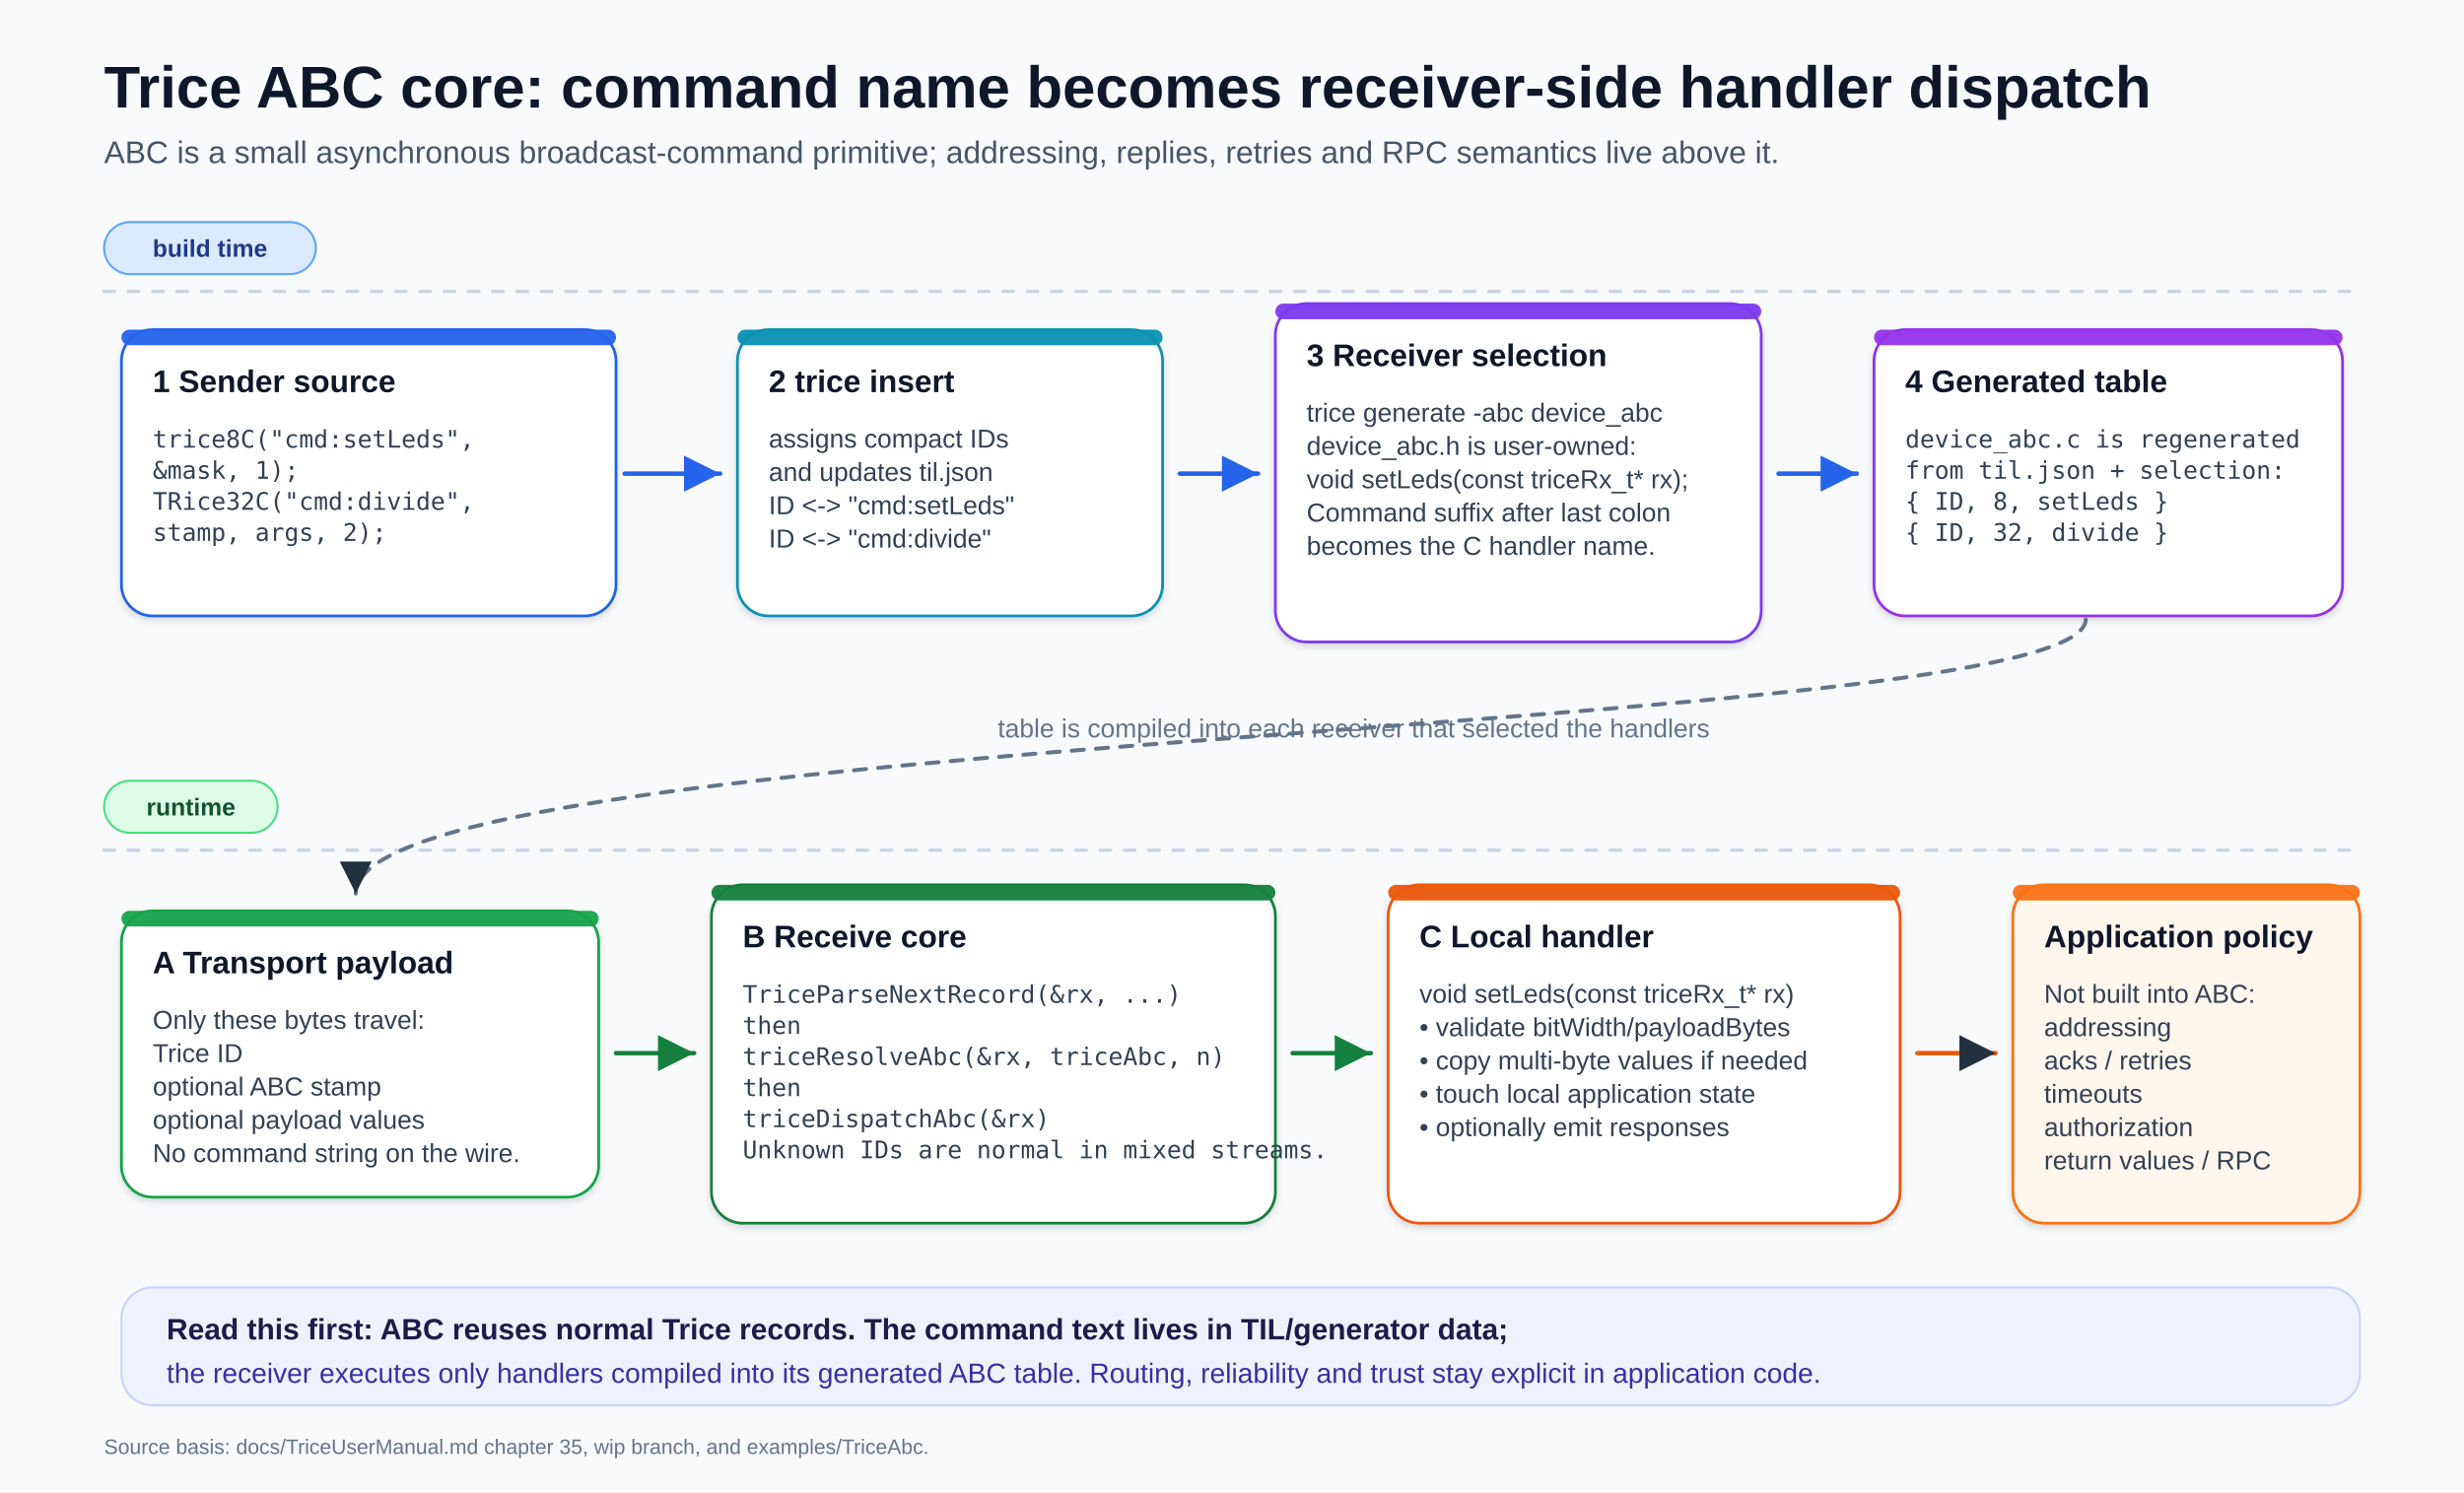
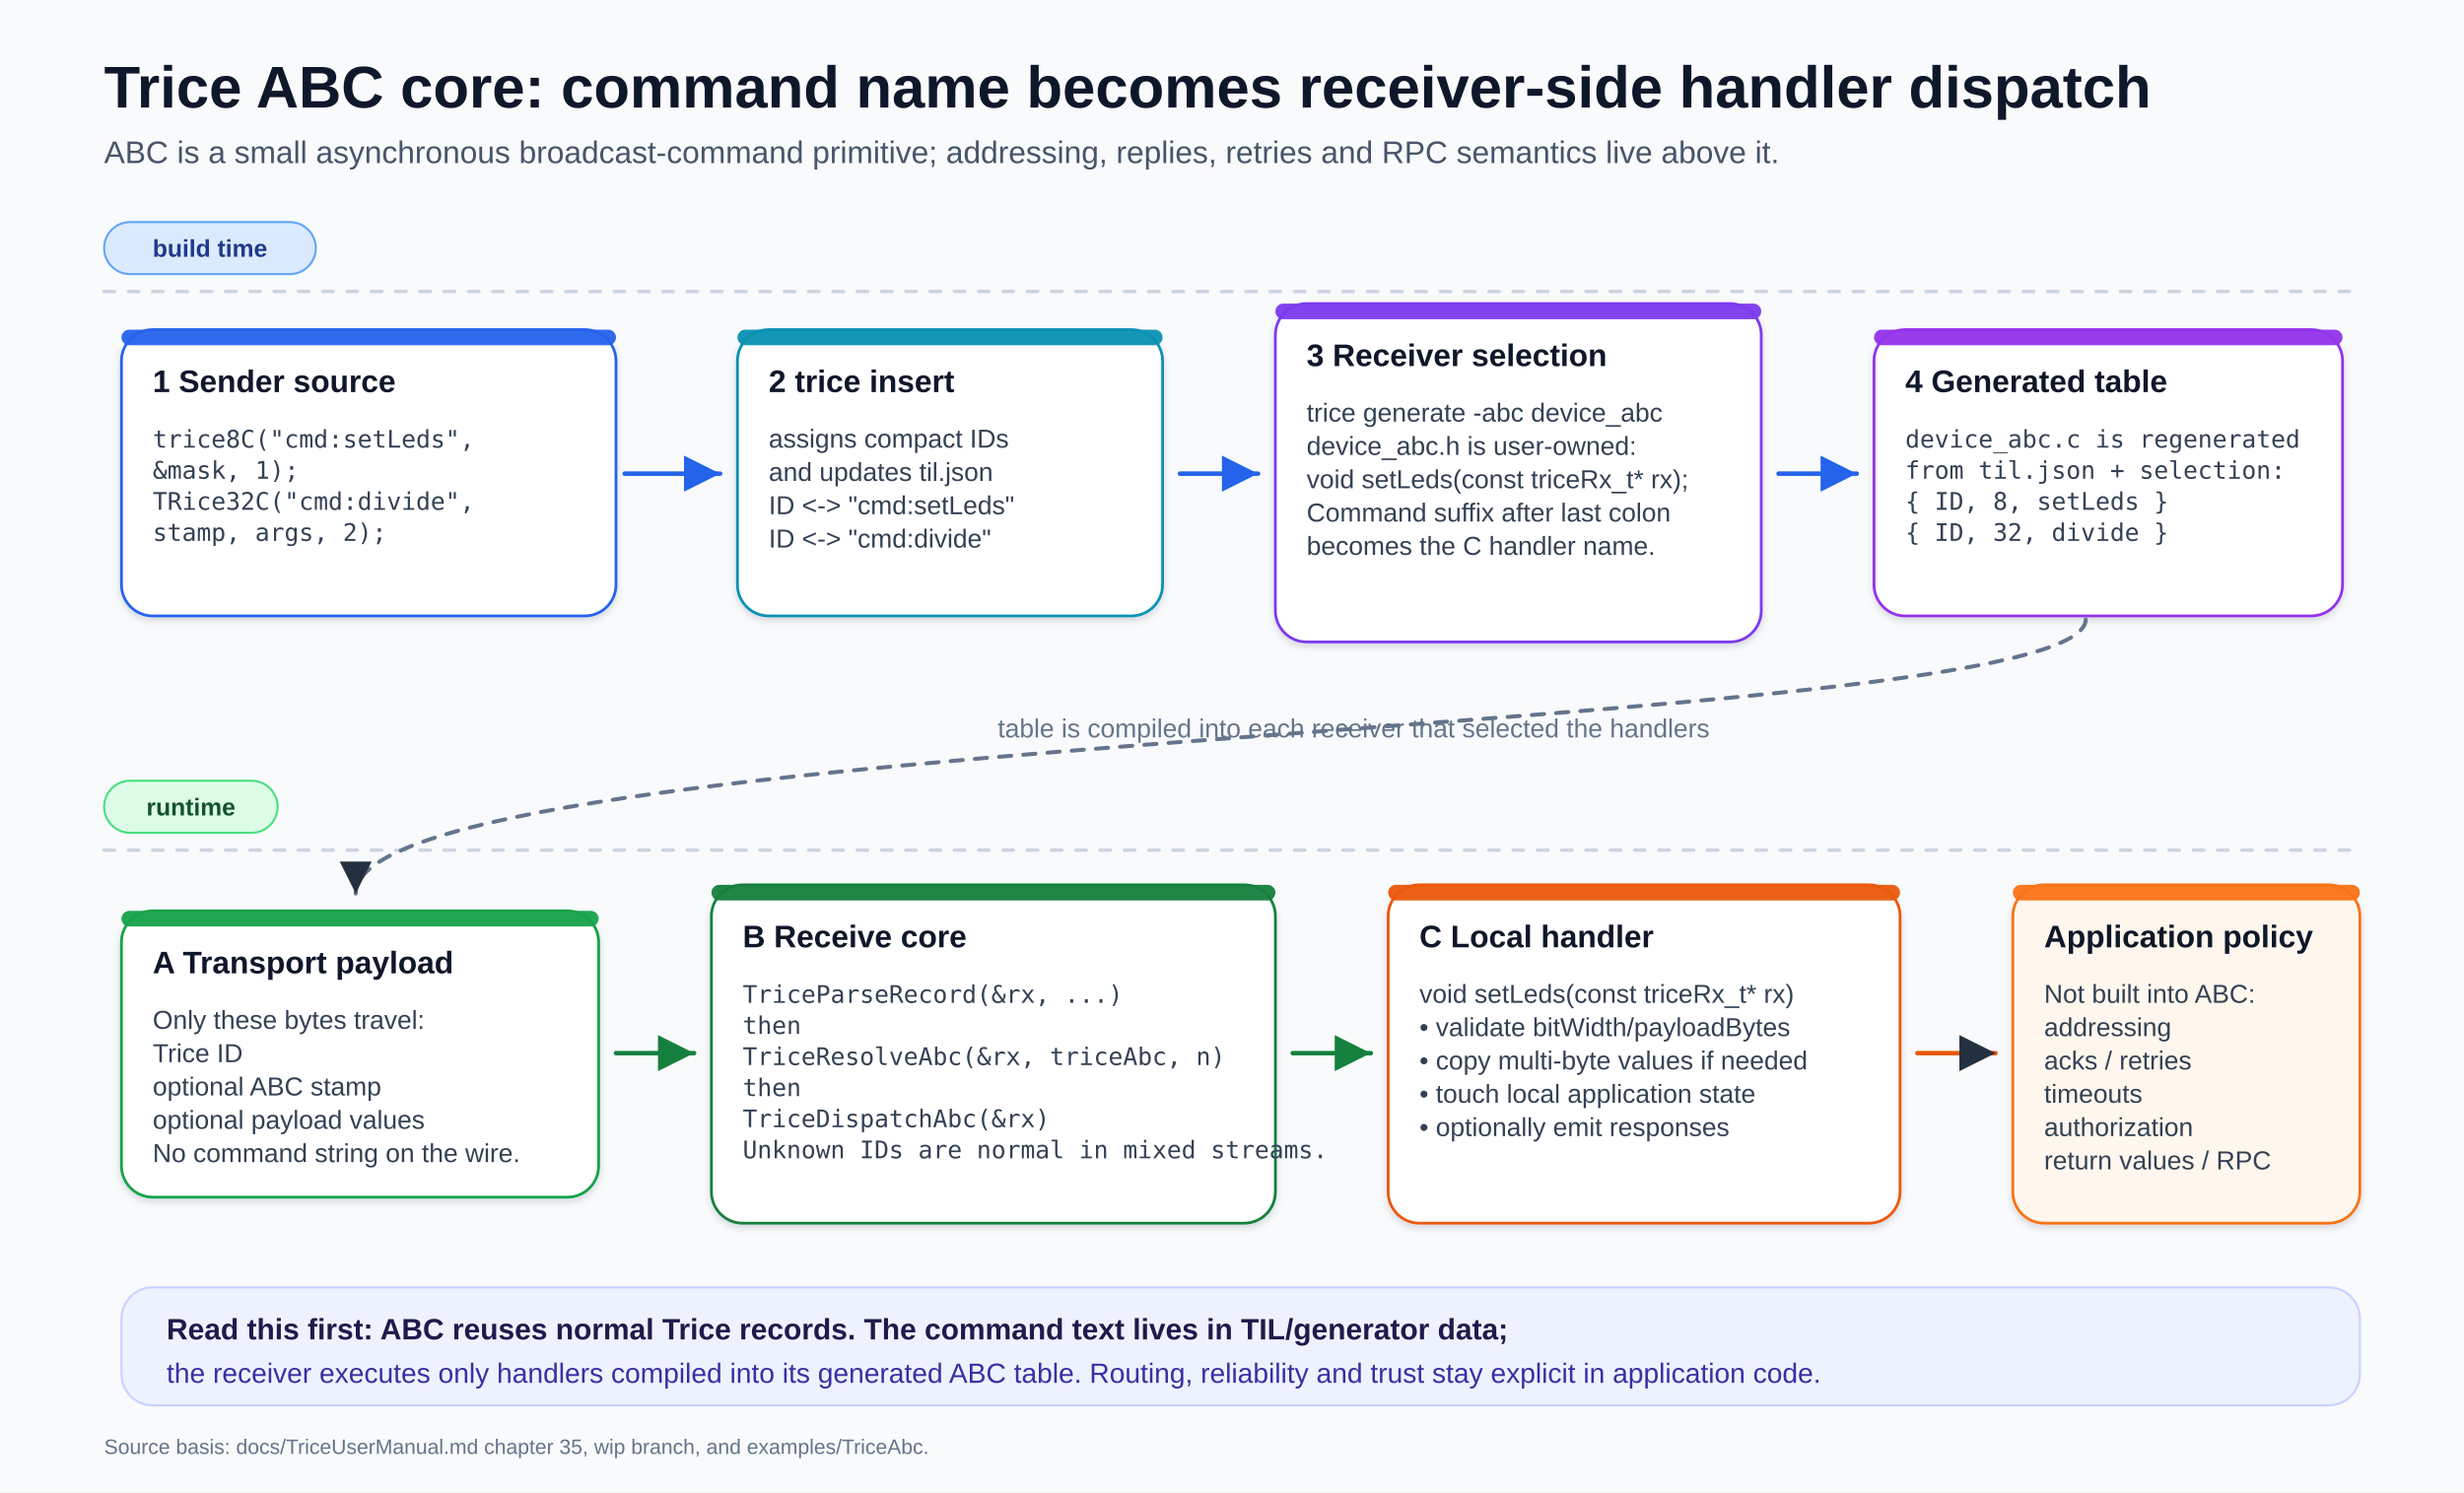
<svg xmlns="http://www.w3.org/2000/svg" width="1420" height="860" viewBox="0 0 1420 860" role="img">
  <defs>
    <marker id="arrow-dark" markerWidth="12" markerHeight="12" refX="10" refY="6" orient="auto" markerUnits="strokeWidth">
      <path d="M2,2 L10,6 L2,10 Z" fill="#23313f" />
    </marker>
    <marker id="arrow-blue" markerWidth="12" markerHeight="12" refX="10" refY="6" orient="auto" markerUnits="strokeWidth">
      <path d="M2,2 L10,6 L2,10 Z" fill="#2563eb" />
    </marker>
    <marker id="arrow-green" markerWidth="12" markerHeight="12" refX="10" refY="6" orient="auto" markerUnits="strokeWidth">
      <path d="M2,2 L10,6 L2,10 Z" fill="#15803d" />
    </marker>
    <marker id="arrow-purple" markerWidth="12" markerHeight="12" refX="10" refY="6" orient="auto" markerUnits="strokeWidth">
      <path d="M2,2 L10,6 L2,10 Z" fill="#7e22ce" />
    </marker>
    <filter id="shadow" x="-20%" y="-20%" width="140%" height="140%">
      <feDropShadow dx="0" dy="2" stdDeviation="2" flood-color="#0f172a" flood-opacity="0.14" />
    </filter>
    <linearGradient id="bus-grad" x1="0" x2="1" y1="0" y2="0">
      <stop offset="0%" stop-color="#2563eb" />
      <stop offset="50%" stop-color="#0f766e" />
      <stop offset="100%" stop-color="#7c3aed" />
    </linearGradient>
  </defs>
  <rect x="0" y="0" width="1420" height="860" rx="0" fill="#f8fafc" stroke="none" stroke-width="0" />
  <text x="60" y="62" font-family="Arial, Helvetica, sans-serif" font-size="34" font-weight="800" fill="#0f172a" text-anchor="start">
    <tspan x="60" dy="0">Trice ABC core: command name becomes receiver-side handler dispatch</tspan>
  </text>
  <text x="60" y="94" font-family="Arial, Helvetica, sans-serif" font-size="18" font-weight="400" fill="#475569" text-anchor="start">
    <tspan x="60" dy="0">ABC is a small asynchronous broadcast-command primitive; addressing, replies, retries and RPC semantics live above it.</tspan>
  </text>
  <rect x="60" y="128" width="122" height="30" rx="15" fill="#dbeafe" stroke="#60a5fa" stroke-width="1.2" />
  <text x="121.0" y="148" font-family="Arial, Helvetica, sans-serif" font-size="14" font-weight="700" fill="#1e3a8a" text-anchor="middle">
    <tspan x="121.0" dy="0">build time</tspan>
  </text>
  <rect x="60" y="450" width="100" height="30" rx="15" fill="#dcfce7" stroke="#4ade80" stroke-width="1.2" />
  <text x="110.0" y="470" font-family="Arial, Helvetica, sans-serif" font-size="14" font-weight="700" fill="#14532d" text-anchor="middle">
    <tspan x="110.0" dy="0">runtime</tspan>
  </text>
  <path d="M60 168 H1360" fill="none" stroke="#cbd5e1" stroke-width="2" stroke-linecap="round" stroke-linejoin="round" stroke-dasharray="6 8" />
  <path d="M60 490 H1360" fill="none" stroke="#cbd5e1" stroke-width="2" stroke-linecap="round" stroke-linejoin="round" stroke-dasharray="6 8" />
  <rect x="70" y="190" width="285" height="165" rx="18" fill="#ffffff" stroke="#2563eb" stroke-width="1.6" filter="url(#shadow)" />
  <rect x="70" y="190" width="285" height="9" rx="4.5" fill="#2563eb" opacity="0.95" />
  <text x="88" y="226" font-family="Arial, Helvetica, sans-serif" font-size="18" font-weight="700" fill="#0f172a" text-anchor="start">
    <tspan x="88" dy="0">1  Sender source</tspan>
  </text>
  <text x="88" y="258" font-family="ui-monospace, SFMono-Regular, Menlo, Consolas, monospace" font-size="14" font-weight="400" fill="#334155" text-anchor="start">
    <tspan x="88" dy="0">trice8C("cmd:setLeds",</tspan>
    <tspan x="88" dy="1.28em">        &amp;mask, 1);</tspan>
    <tspan x="88" dy="1.28em" />
    <tspan x="88" dy="1.28em">TRice32C("cmd:divide",</tspan>
    <tspan x="88" dy="1.28em">         stamp, args, 2);</tspan>
  </text>
  <rect x="425" y="190" width="245" height="165" rx="18" fill="#ffffff" stroke="#0891b2" stroke-width="1.6" filter="url(#shadow)" />
  <rect x="425" y="190" width="245" height="9" rx="4.5" fill="#0891b2" opacity="0.95" />
  <text x="443" y="226" font-family="Arial, Helvetica, sans-serif" font-size="18" font-weight="700" fill="#0f172a" text-anchor="start">
    <tspan x="443" dy="0">2  trice insert</tspan>
  </text>
  <text x="443" y="258" font-family="Arial, Helvetica, sans-serif" font-size="15" font-weight="400" fill="#334155" text-anchor="start">
    <tspan x="443" dy="0">assigns compact IDs</tspan>
    <tspan x="443" dy="1.28em">and updates til.json</tspan>
    <tspan x="443" dy="1.28em" />
    <tspan x="443" dy="1.28em">ID &lt;-&gt; "cmd:setLeds"</tspan>
    <tspan x="443" dy="1.28em">ID &lt;-&gt; "cmd:divide"</tspan>
  </text>
  <rect x="735" y="175" width="280" height="195" rx="18" fill="#ffffff" stroke="#7c3aed" stroke-width="1.6" filter="url(#shadow)" />
  <rect x="735" y="175" width="280" height="9" rx="4.5" fill="#7c3aed" opacity="0.95" />
  <text x="753" y="211" font-family="Arial, Helvetica, sans-serif" font-size="18" font-weight="700" fill="#0f172a" text-anchor="start">
    <tspan x="753" dy="0">3  Receiver selection</tspan>
  </text>
  <text x="753" y="243" font-family="Arial, Helvetica, sans-serif" font-size="15" font-weight="400" fill="#334155" text-anchor="start">
    <tspan x="753" dy="0">trice generate -abc device_abc</tspan>
    <tspan x="753" dy="1.28em" />
    <tspan x="753" dy="1.28em">device_abc.h is user-owned:</tspan>
    <tspan x="753" dy="1.28em">  void setLeds(const triceRx_t* rx);</tspan>
    <tspan x="753" dy="1.28em" />
    <tspan x="753" dy="1.28em">Command suffix after last colon</tspan>
    <tspan x="753" dy="1.28em">becomes the C handler name.</tspan>
  </text>
  <rect x="1080" y="190" width="270" height="165" rx="18" fill="#ffffff" stroke="#9333ea" stroke-width="1.6" filter="url(#shadow)" />
  <rect x="1080" y="190" width="270" height="9" rx="4.5" fill="#9333ea" opacity="0.95" />
  <text x="1098" y="226" font-family="Arial, Helvetica, sans-serif" font-size="18" font-weight="700" fill="#0f172a" text-anchor="start">
    <tspan x="1098" dy="0">4  Generated table</tspan>
  </text>
  <text x="1098" y="258" font-family="ui-monospace, SFMono-Regular, Menlo, Consolas, monospace" font-size="14" font-weight="400" fill="#334155" text-anchor="start">
    <tspan x="1098" dy="0">device_abc.c is regenerated</tspan>
    <tspan x="1098" dy="1.28em">from til.json + selection:</tspan>
    <tspan x="1098" dy="1.28em" />
    <tspan x="1098" dy="1.28em">{ ID, 8,  setLeds }</tspan>
    <tspan x="1098" dy="1.28em">{ ID, 32, divide  }</tspan>
  </text>
  <line x1="360" y1="273" x2="415" y2="273" stroke="#2563eb" stroke-width="2.6" stroke-linecap="round" marker-end="url(#arrow-blue)" />
  <line x1="680" y1="273" x2="725" y2="273" stroke="#2563eb" stroke-width="2.6" stroke-linecap="round" marker-end="url(#arrow-blue)" />
  <line x1="1025" y1="273" x2="1070" y2="273" stroke="#2563eb" stroke-width="2.6" stroke-linecap="round" marker-end="url(#arrow-blue)" />
  <rect x="70" y="525" width="275" height="165" rx="18" fill="#ffffff" stroke="#16a34a" stroke-width="1.6" filter="url(#shadow)" />
  <rect x="70" y="525" width="275" height="9" rx="4.5" fill="#16a34a" opacity="0.95" />
  <text x="88" y="561" font-family="Arial, Helvetica, sans-serif" font-size="18" font-weight="700" fill="#0f172a" text-anchor="start">
    <tspan x="88" dy="0">A  Transport payload</tspan>
  </text>
  <text x="88" y="593" font-family="Arial, Helvetica, sans-serif" font-size="15" font-weight="400" fill="#334155" text-anchor="start">
    <tspan x="88" dy="0">Only these bytes travel:</tspan>
    <tspan x="88" dy="1.28em" />
    <tspan x="88" dy="1.28em">Trice ID</tspan>
    <tspan x="88" dy="1.28em">optional ABC stamp</tspan>
    <tspan x="88" dy="1.28em">optional payload values</tspan>
    <tspan x="88" dy="1.28em" />
    <tspan x="88" dy="1.28em">No command string on the wire.</tspan>
  </text>
  <rect x="410" y="510" width="325" height="195" rx="18" fill="#ffffff" stroke="#15803d" stroke-width="1.6" filter="url(#shadow)" />
  <rect x="410" y="510" width="325" height="9" rx="4.5" fill="#15803d" opacity="0.95" />
  <text x="428" y="546" font-family="Arial, Helvetica, sans-serif" font-size="18" font-weight="700" fill="#0f172a" text-anchor="start">
    <tspan x="428" dy="0">B  Receive core</tspan>
  </text>
  <text x="428" y="578" font-family="ui-monospace, SFMono-Regular, Menlo, Consolas, monospace" font-size="14" font-weight="400" fill="#334155" text-anchor="start">
-     <tspan x="428" dy="0">TriceParseNextRecord(&amp;rx, ...)</tspan>
+     <tspan x="428" dy="0">TriceParseRecord(&amp;rx, ...)</tspan>
    <tspan x="428" dy="1.28em">  then</tspan>
-     <tspan x="428" dy="1.28em">triceResolveAbc(&amp;rx, triceAbc, n)</tspan>
+     <tspan x="428" dy="1.28em">TriceResolveAbc(&amp;rx, triceAbc, n)</tspan>
    <tspan x="428" dy="1.28em">  then</tspan>
-     <tspan x="428" dy="1.28em">triceDispatchAbc(&amp;rx)</tspan>
+     <tspan x="428" dy="1.28em">TriceDispatchAbc(&amp;rx)</tspan>
    <tspan x="428" dy="1.28em" />
    <tspan x="428" dy="1.28em">Unknown IDs are normal in mixed streams.</tspan>
  </text>
  <rect x="800" y="510" width="295" height="195" rx="18" fill="#ffffff" stroke="#ea580c" stroke-width="1.6" filter="url(#shadow)" />
  <rect x="800" y="510" width="295" height="9" rx="4.5" fill="#ea580c" opacity="0.95" />
  <text x="818" y="546" font-family="Arial, Helvetica, sans-serif" font-size="18" font-weight="700" fill="#0f172a" text-anchor="start">
    <tspan x="818" dy="0">C  Local handler</tspan>
  </text>
  <text x="818" y="578" font-family="Arial, Helvetica, sans-serif" font-size="15" font-weight="400" fill="#334155" text-anchor="start">
    <tspan x="818" dy="0">void setLeds(const triceRx_t* rx)</tspan>
    <tspan x="818" dy="1.28em" />
    <tspan x="818" dy="1.28em">• validate bitWidth/payloadBytes</tspan>
    <tspan x="818" dy="1.28em">• copy multi-byte values if needed</tspan>
    <tspan x="818" dy="1.28em">• touch local application state</tspan>
    <tspan x="818" dy="1.28em">• optionally emit responses</tspan>
  </text>
  <rect x="1160" y="510" width="200" height="195" rx="18" fill="#fff7ed" stroke="#f97316" stroke-width="1.6" filter="url(#shadow)" />
  <rect x="1160" y="510" width="200" height="9" rx="4.5" fill="#f97316" opacity="0.95" />
  <text x="1178" y="546" font-family="Arial, Helvetica, sans-serif" font-size="18" font-weight="700" fill="#0f172a" text-anchor="start">
    <tspan x="1178" dy="0">Application policy</tspan>
  </text>
  <text x="1178" y="578" font-family="Arial, Helvetica, sans-serif" font-size="15" font-weight="400" fill="#334155" text-anchor="start">
    <tspan x="1178" dy="0">Not built into ABC:</tspan>
    <tspan x="1178" dy="1.28em" />
    <tspan x="1178" dy="1.28em">addressing</tspan>
    <tspan x="1178" dy="1.28em">acks / retries</tspan>
    <tspan x="1178" dy="1.28em">timeouts</tspan>
    <tspan x="1178" dy="1.28em">authorization</tspan>
    <tspan x="1178" dy="1.28em">return values / RPC</tspan>
  </text>
  <path d="M1202 357 C1202 425 205 420 205 515" fill="none" stroke="#64748b" stroke-width="2.3" stroke-linecap="round" stroke-linejoin="round" marker-end="url(#arrow-dark)" stroke-dasharray="7 7" />
  <text x="575" y="425" font-family="Arial, Helvetica, sans-serif" font-size="15" font-weight="400" fill="#64748b" text-anchor="start">
    <tspan x="575" dy="0">table is compiled into each receiver that selected the handlers</tspan>
  </text>
  <line x1="355" y1="607" x2="400" y2="607" stroke="#15803d" stroke-width="2.6" stroke-linecap="round" marker-end="url(#arrow-green)" />
  <line x1="745" y1="607" x2="790" y2="607" stroke="#15803d" stroke-width="2.6" stroke-linecap="round" marker-end="url(#arrow-green)" />
  <line x1="1105" y1="607" x2="1150" y2="607" stroke="#ea580c" stroke-width="2.6" stroke-linecap="round" marker-end="url(#arrow-dark)" />
  <rect x="70" y="742" width="1290" height="68" rx="18" fill="#eef2ff" stroke="#c7d2fe" stroke-width="1.2" />
  <text x="96" y="772" font-family="Arial, Helvetica, sans-serif" font-size="17" font-weight="700" fill="#1e1b4b" text-anchor="start">
    <tspan x="96" dy="0">Read this first: ABC reuses normal Trice records. The command text lives in TIL/generator data;</tspan>
  </text>
  <text x="96" y="797" font-family="Arial, Helvetica, sans-serif" font-size="16" font-weight="400" fill="#3730a3" text-anchor="start">
    <tspan x="96" dy="0">the receiver executes only handlers compiled into its generated ABC table. Routing, reliability and trust stay explicit in application code.</tspan>
  </text>
  <text x="60" y="838" font-family="Arial, Helvetica, sans-serif" font-size="12" font-weight="400" fill="#64748b" text-anchor="start">
    <tspan x="60" dy="0">Source basis: docs/TriceUserManual.md chapter 35, wip branch, and examples/TriceAbc.</tspan>
  </text>
</svg>
